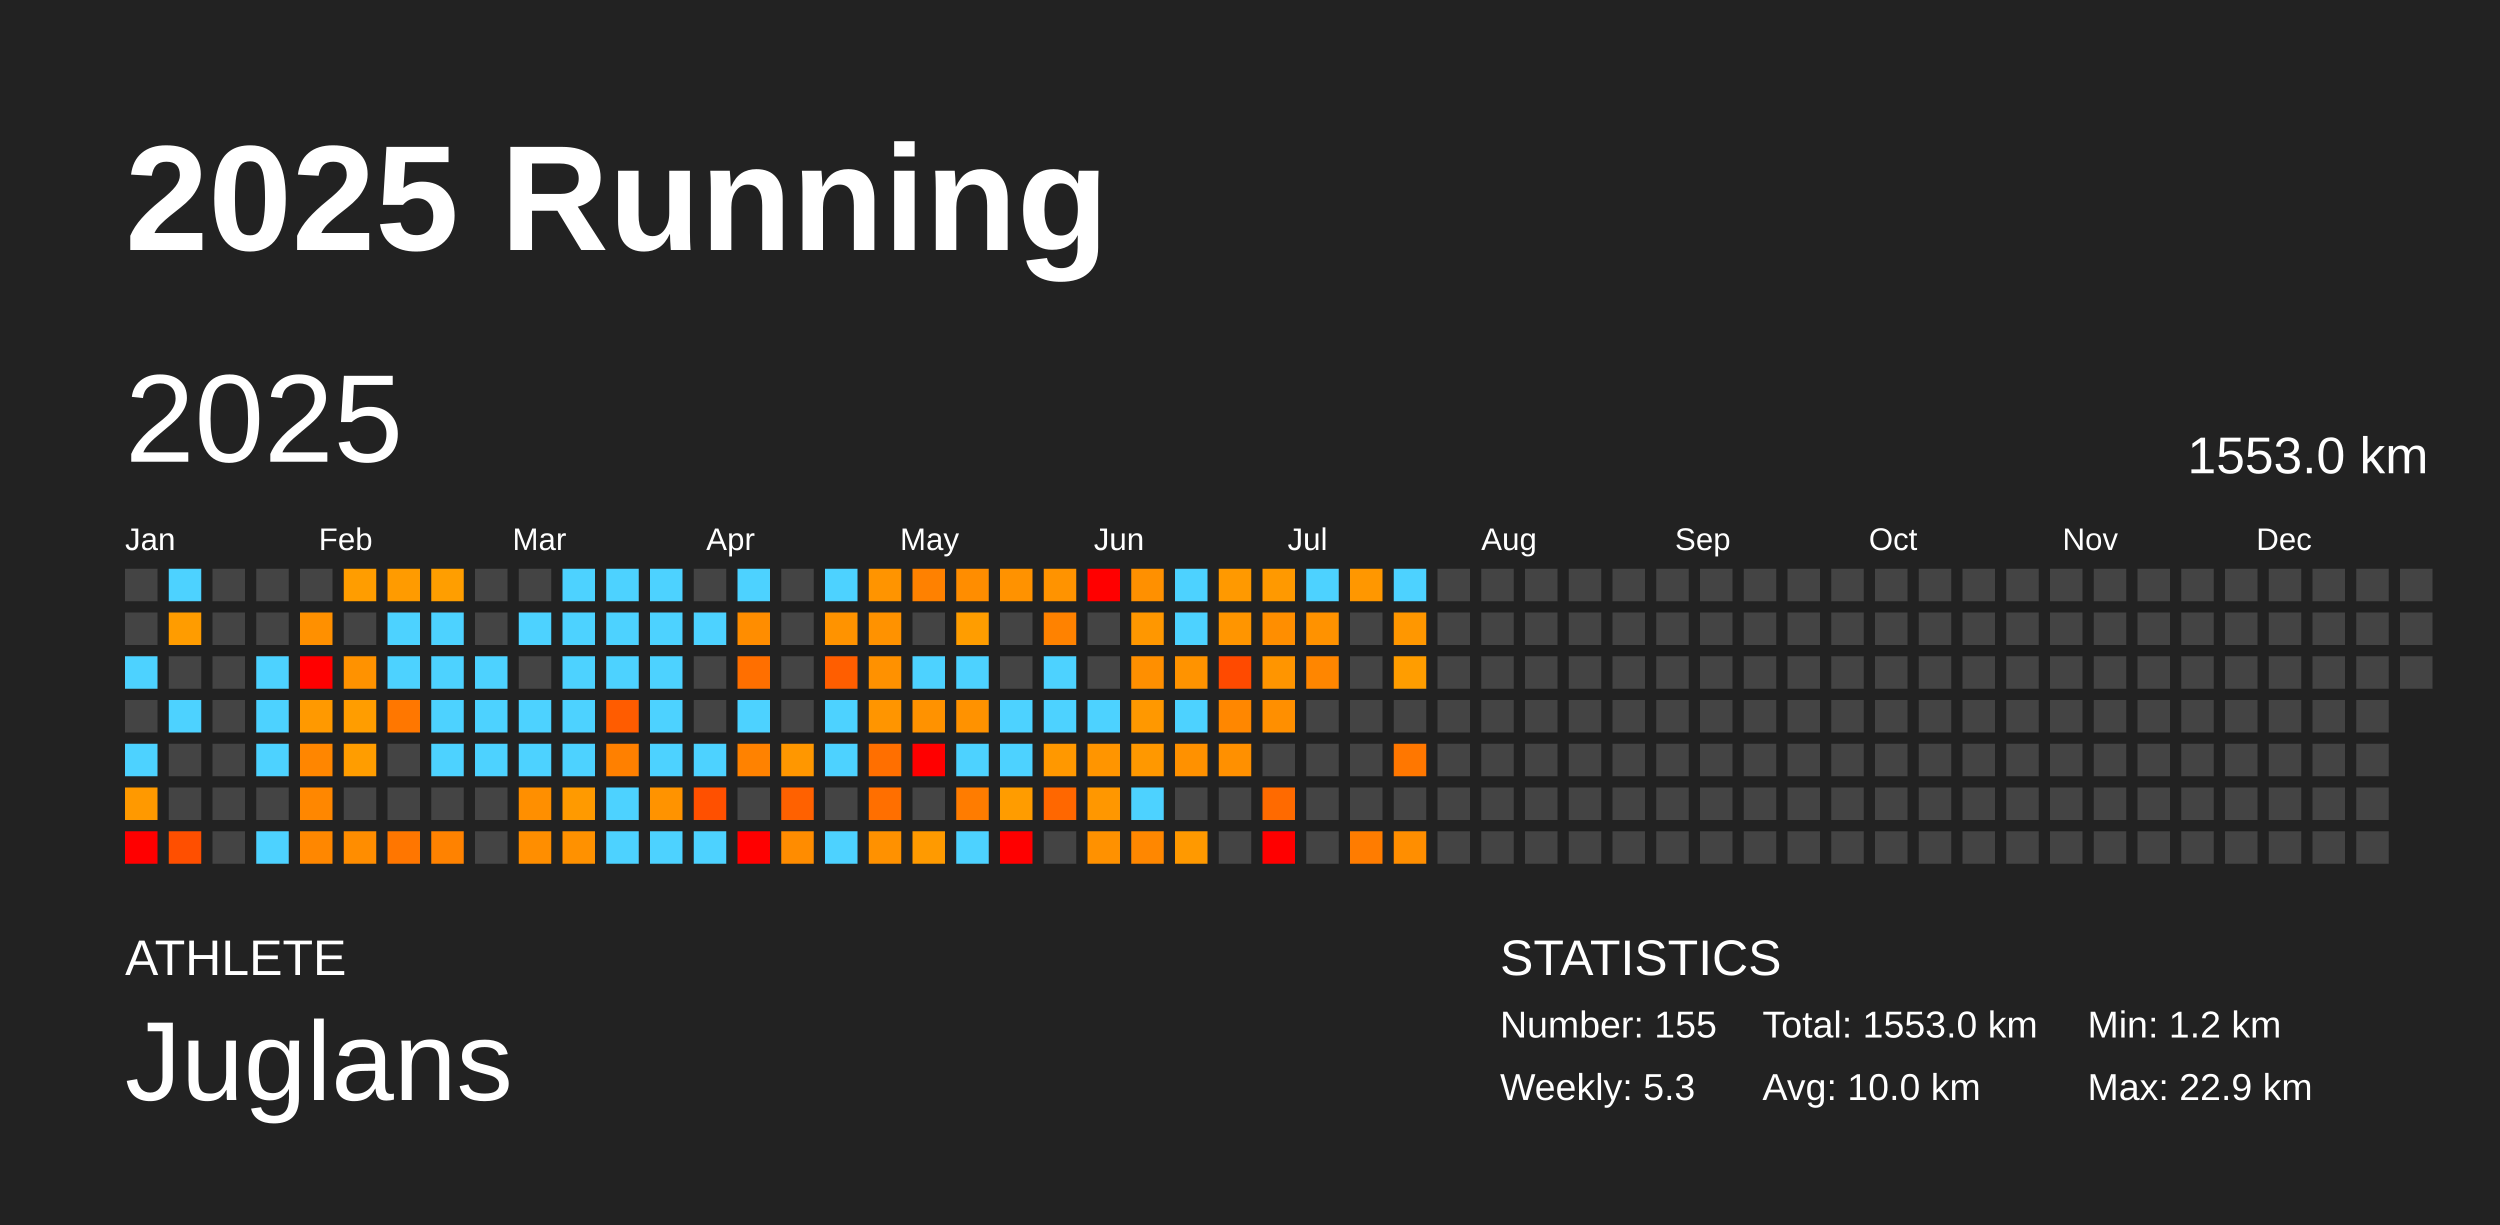
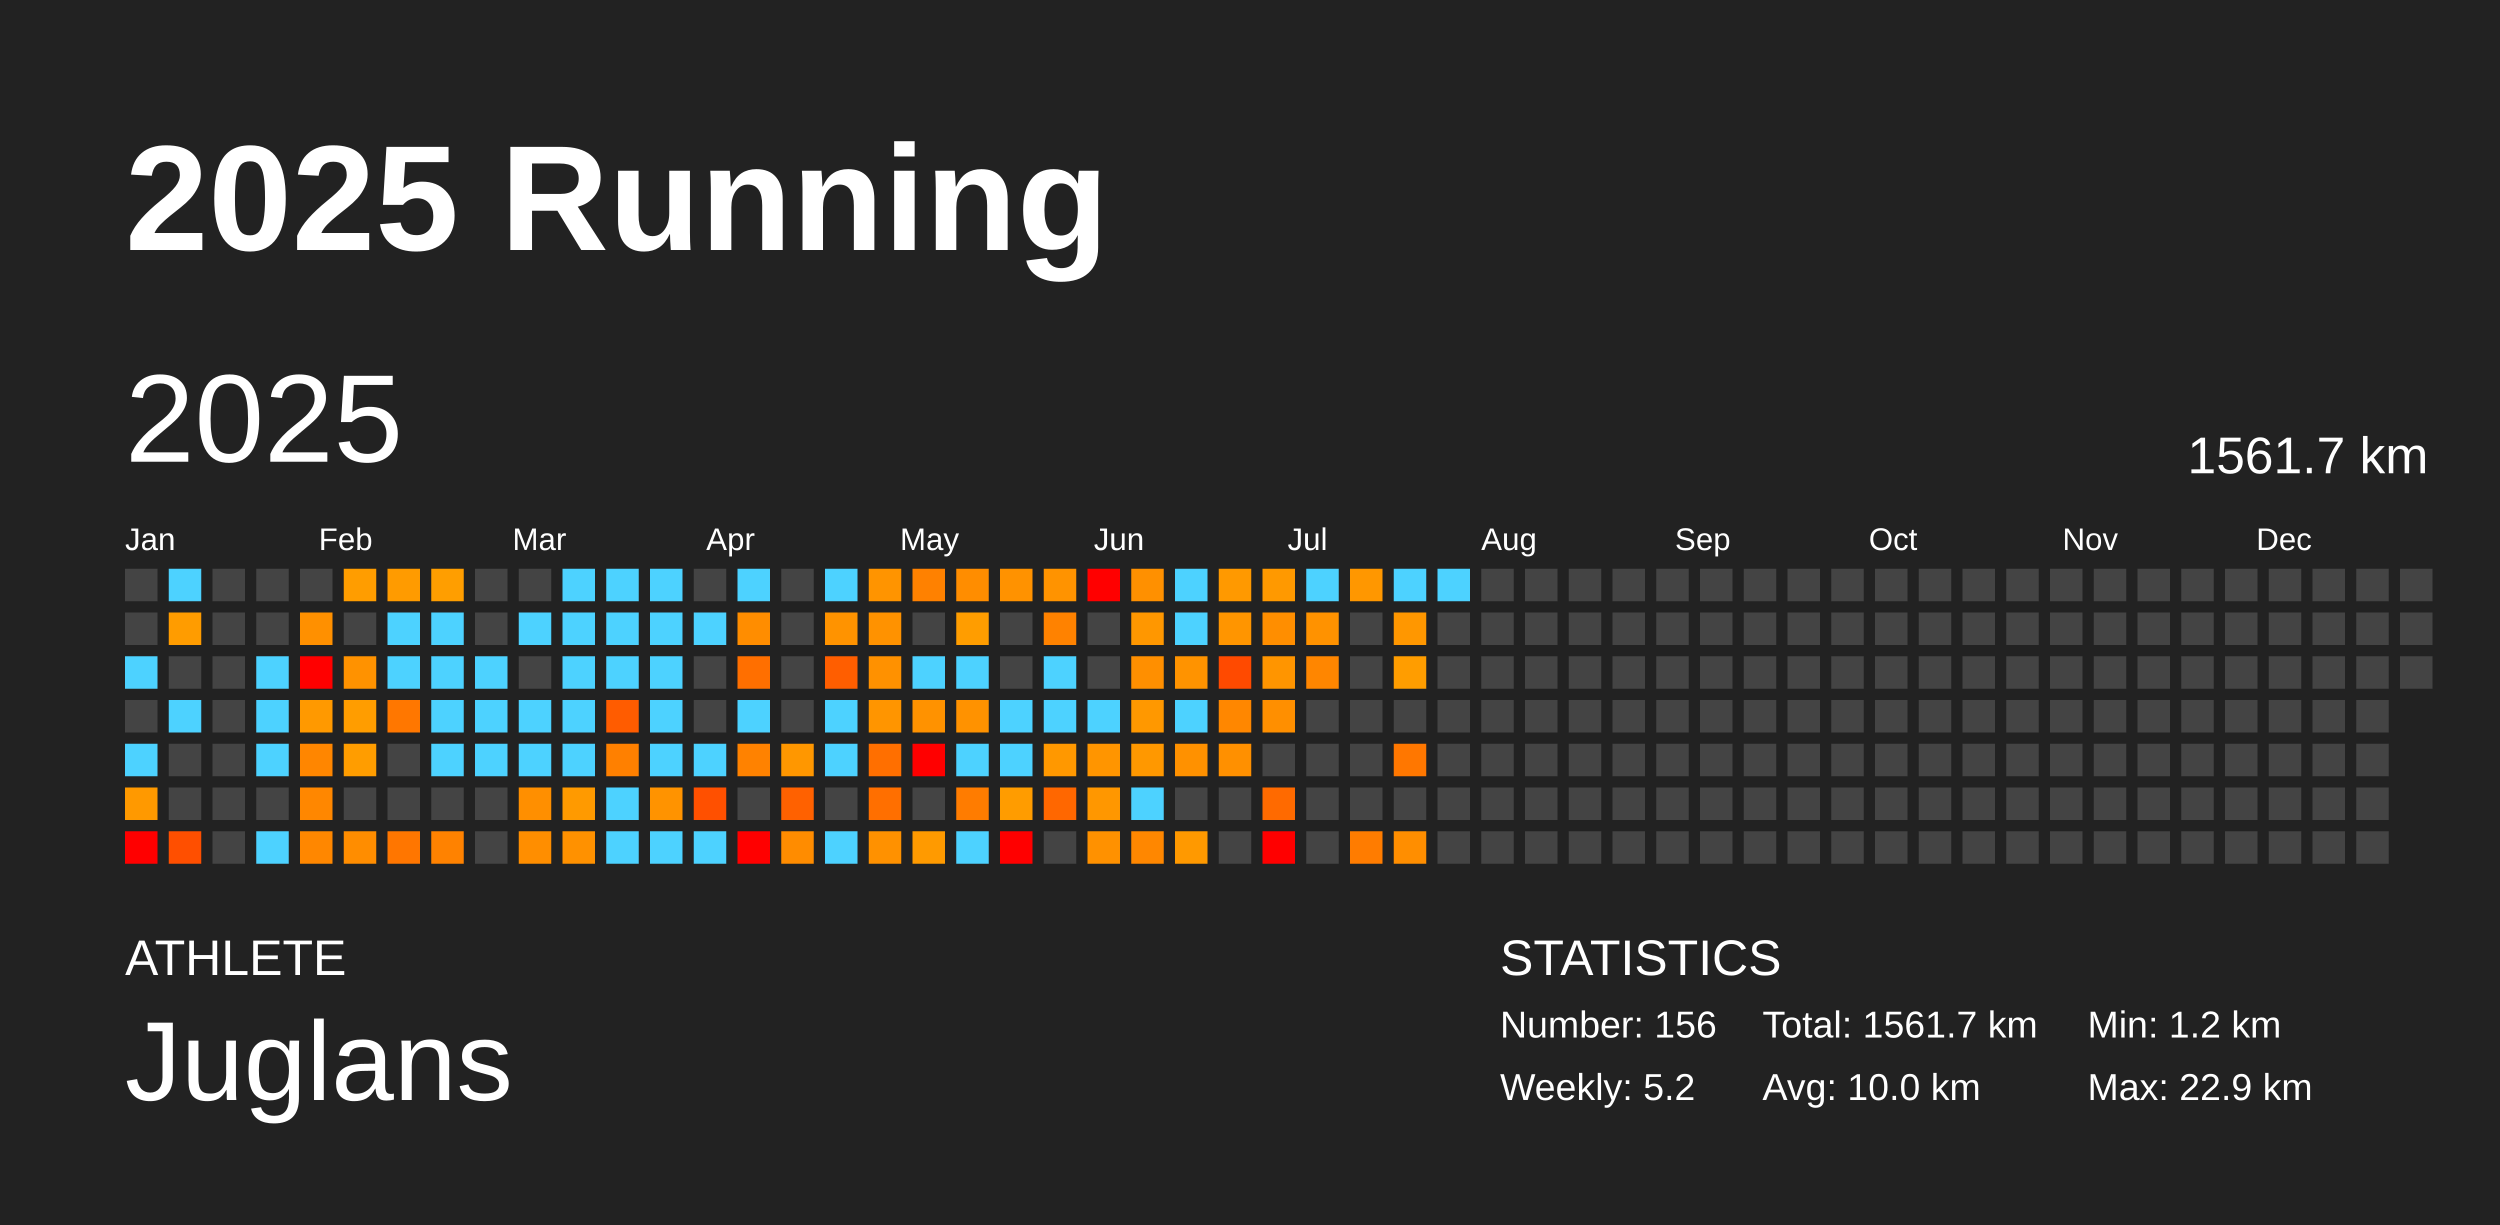
<svg xmlns="http://www.w3.org/2000/svg" baseProfile="full" height="98mm" version="1.1" viewBox="0,0,200,98" width="200mm">
  <defs />
  <rect fill="#222222" height="98" width="200" x="0" y="0" />
  <text fill="#FFFFFF" style="font-size:12px; font-family:Arial; font-weight:bold;" x="10" y="20">2025 Running</text>
  <text fill="#FFFFFF" style="font-size:4px; font-family:Arial" x="10" y="78">ATHLETE</text>
  <text fill="#FFFFFF" style="font-size:9px; font-family:Arial" x="10" y="88">Juglans</text>
  <text fill="#FFFFFF" style="font-size:4px; font-family:Arial" x="120" y="78">STATISTICS</text>
-   <text fill="#FFFFFF" style="font-size:3px; font-family:Arial" x="120" y="83">Number: 155</text>
-   <text fill="#FFFFFF" style="font-size:3px; font-family:Arial" x="120" y="88">Weekly: 5.3</text>
-   <text fill="#FFFFFF" style="font-size:3px; font-family:Arial" x="141" y="83">Total: 1553.0 km</text>
+   <text fill="#FFFFFF" style="font-size:3px; font-family:Arial" x="120" y="83">Number: 156</text>
+   <text fill="#FFFFFF" style="font-size:3px; font-family:Arial" x="120" y="88">Weekly: 5.2</text>
+   <text fill="#FFFFFF" style="font-size:3px; font-family:Arial" x="141" y="83">Total: 1561.7 km</text>
  <text fill="#FFFFFF" style="font-size:3px; font-family:Arial" x="141" y="88">Avg: 10.0 km</text>
  <text fill="#FFFFFF" style="font-size:3px; font-family:Arial" x="167" y="83">Min: 1.2 km</text>
  <text fill="#FFFFFF" style="font-size:3px; font-family:Arial" x="167" y="88">Max: 22.9 km</text>
  <text dominant-baseline="hanging" fill="#FFFFFF" style="font-size:10.0px; font-family:Arial;" x="10" y="30">2025</text>
-   <text dominant-baseline="hanging" fill="#FFFFFF" style="font-size:4.125px; font-family:Arial;" x="175" y="35">1553.0 km</text>
+   <text dominant-baseline="hanging" fill="#FFFFFF" style="font-size:4.125px; font-family:Arial;" x="175" y="35">1561.7 km</text>
  <text fill="#FFFFFF" style="font-size:2.5px; font-family:Arial" x="10.0" y="44">Jan</text>
  <text fill="#FFFFFF" style="font-size:2.5px; font-family:Arial" x="25.5" y="44">Feb</text>
  <text fill="#FFFFFF" style="font-size:2.5px; font-family:Arial" x="41.0" y="44">Mar</text>
  <text fill="#FFFFFF" style="font-size:2.5px; font-family:Arial" x="56.5" y="44">Apr</text>
  <text fill="#FFFFFF" style="font-size:2.5px; font-family:Arial" x="72.0" y="44">May</text>
  <text fill="#FFFFFF" style="font-size:2.5px; font-family:Arial" x="87.5" y="44">Jun</text>
  <text fill="#FFFFFF" style="font-size:2.5px; font-family:Arial" x="103.0" y="44">Jul</text>
  <text fill="#FFFFFF" style="font-size:2.5px; font-family:Arial" x="118.5" y="44">Aug</text>
  <text fill="#FFFFFF" style="font-size:2.5px; font-family:Arial" x="134.0" y="44">Sep</text>
  <text fill="#FFFFFF" style="font-size:2.5px; font-family:Arial" x="149.5" y="44">Oct</text>
  <text fill="#FFFFFF" style="font-size:2.5px; font-family:Arial" x="165.0" y="44">Nov</text>
  <text fill="#FFFFFF" style="font-size:2.5px; font-family:Arial" x="180.5" y="44">Dec</text>
  <rect fill="#444444" height="2.6" width="2.6" x="10.0" y="45.5" />
  <rect fill="#444444" height="2.6" width="2.6" x="10.0" y="49.0" />
  <rect fill="#4dd2ff" height="2.6" width="2.6" x="10.0" y="52.5" />
  <rect fill="#444444" height="2.6" width="2.6" x="10.0" y="56.0" />
  <rect fill="#4dd2ff" height="2.6" width="2.6" x="10.0" y="59.5" />
  <rect fill="#ff9900" height="2.6" width="2.6" x="10.0" y="63.0" />
  <rect fill="red" height="2.6" width="2.6" x="10.0" y="66.5" />
  <rect fill="#4dd2ff" height="2.6" width="2.6" x="13.5" y="45.5" />
  <rect fill="#ff9c00" height="2.6" width="2.6" x="13.5" y="49.0" />
  <rect fill="#444444" height="2.6" width="2.6" x="13.5" y="52.5" />
  <rect fill="#4dd2ff" height="2.6" width="2.6" x="13.5" y="56.0" />
  <rect fill="#444444" height="2.6" width="2.6" x="13.5" y="59.5" />
  <rect fill="#444444" height="2.6" width="2.6" x="13.5" y="63.0" />
  <rect fill="#ff4f00" height="2.6" width="2.6" x="13.5" y="66.5" />
  <rect fill="#444444" height="2.6" width="2.6" x="17.0" y="45.5" />
  <rect fill="#444444" height="2.6" width="2.6" x="17.0" y="49.0" />
  <rect fill="#444444" height="2.6" width="2.6" x="17.0" y="52.5" />
  <rect fill="#444444" height="2.6" width="2.6" x="17.0" y="56.0" />
  <rect fill="#444444" height="2.6" width="2.6" x="17.0" y="59.5" />
  <rect fill="#444444" height="2.6" width="2.6" x="17.0" y="63.0" />
  <rect fill="#444444" height="2.6" width="2.6" x="17.0" y="66.5" />
  <rect fill="#444444" height="2.6" width="2.6" x="20.5" y="45.5" />
  <rect fill="#444444" height="2.6" width="2.6" x="20.5" y="49.0" />
  <rect fill="#4dd2ff" height="2.6" width="2.6" x="20.5" y="52.5" />
  <rect fill="#4dd2ff" height="2.6" width="2.6" x="20.5" y="56.0" />
  <rect fill="#4dd2ff" height="2.6" width="2.6" x="20.5" y="59.5" />
  <rect fill="#444444" height="2.6" width="2.6" x="20.5" y="63.0" />
  <rect fill="#4dd2ff" height="2.6" width="2.6" x="20.5" y="66.5" />
  <rect fill="#444444" height="2.6" width="2.6" x="24.0" y="45.5" />
  <rect fill="#ff9000" height="2.6" width="2.6" x="24.0" y="49.0" />
  <rect fill="red" height="2.6" width="2.6" x="24.0" y="52.5" />
  <rect fill="#ff9900" height="2.6" width="2.6" x="24.0" y="56.0" />
  <rect fill="#ff8600" height="2.6" width="2.6" x="24.0" y="59.5" />
  <rect fill="#ff8700" height="2.6" width="2.6" x="24.0" y="63.0" />
  <rect fill="#ff8700" height="2.6" width="2.6" x="24.0" y="66.5" />
  <rect fill="#ff9d00" height="2.6" width="2.6" x="27.5" y="45.5" />
  <rect fill="#444444" height="2.6" width="2.6" x="27.5" y="49.0" />
  <rect fill="#ff9200" height="2.6" width="2.6" x="27.5" y="52.5" />
  <rect fill="#ff9d00" height="2.6" width="2.6" x="27.5" y="56.0" />
  <rect fill="#ff9d00" height="2.6" width="2.6" x="27.5" y="59.5" />
  <rect fill="#444444" height="2.6" width="2.6" x="27.5" y="63.0" />
  <rect fill="#ff8d00" height="2.6" width="2.6" x="27.5" y="66.5" />
  <rect fill="#ff9b00" height="2.6" width="2.6" x="31.0" y="45.5" />
  <rect fill="#4dd2ff" height="2.6" width="2.6" x="31.0" y="49.0" />
  <rect fill="#4dd2ff" height="2.6" width="2.6" x="31.0" y="52.5" />
  <rect fill="#ff7700" height="2.6" width="2.6" x="31.0" y="56.0" />
  <rect fill="#444444" height="2.6" width="2.6" x="31.0" y="59.5" />
  <rect fill="#444444" height="2.6" width="2.6" x="31.0" y="63.0" />
  <rect fill="#ff7600" height="2.6" width="2.6" x="31.0" y="66.5" />
  <rect fill="#ff9e00" height="2.6" width="2.6" x="34.5" y="45.5" />
  <rect fill="#4dd2ff" height="2.6" width="2.6" x="34.5" y="49.0" />
  <rect fill="#4dd2ff" height="2.6" width="2.6" x="34.5" y="52.5" />
  <rect fill="#4dd2ff" height="2.6" width="2.6" x="34.5" y="56.0" />
  <rect fill="#4dd2ff" height="2.6" width="2.6" x="34.5" y="59.5" />
  <rect fill="#444444" height="2.6" width="2.6" x="34.5" y="63.0" />
  <rect fill="#ff8200" height="2.6" width="2.6" x="34.5" y="66.5" />
  <rect fill="#444444" height="2.6" width="2.6" x="38.0" y="45.5" />
  <rect fill="#444444" height="2.6" width="2.6" x="38.0" y="49.0" />
  <rect fill="#4dd2ff" height="2.6" width="2.6" x="38.0" y="52.5" />
  <rect fill="#4dd2ff" height="2.6" width="2.6" x="38.0" y="56.0" />
  <rect fill="#4dd2ff" height="2.6" width="2.6" x="38.0" y="59.5" />
  <rect fill="#444444" height="2.6" width="2.6" x="38.0" y="63.0" />
  <rect fill="#444444" height="2.6" width="2.6" x="38.0" y="66.5" />
  <rect fill="#444444" height="2.6" width="2.6" x="41.5" y="45.5" />
  <rect fill="#4dd2ff" height="2.6" width="2.6" x="41.5" y="49.0" />
  <rect fill="#444444" height="2.6" width="2.6" x="41.5" y="52.5" />
  <rect fill="#4dd2ff" height="2.6" width="2.6" x="41.5" y="56.0" />
  <rect fill="#4dd2ff" height="2.6" width="2.6" x="41.5" y="59.5" />
  <rect fill="#ff8f00" height="2.6" width="2.6" x="41.5" y="63.0" />
  <rect fill="#ff8e00" height="2.6" width="2.6" x="41.5" y="66.5" />
  <rect fill="#4dd2ff" height="2.6" width="2.6" x="45.0" y="45.5" />
  <rect fill="#4dd2ff" height="2.6" width="2.6" x="45.0" y="49.0" />
  <rect fill="#4dd2ff" height="2.6" width="2.6" x="45.0" y="52.5" />
  <rect fill="#4dd2ff" height="2.6" width="2.6" x="45.0" y="56.0" />
  <rect fill="#4dd2ff" height="2.6" width="2.6" x="45.0" y="59.5" />
  <rect fill="#ff9a00" height="2.6" width="2.6" x="45.0" y="63.0" />
  <rect fill="#ff9100" height="2.6" width="2.6" x="45.0" y="66.5" />
  <rect fill="#4dd2ff" height="2.6" width="2.6" x="48.5" y="45.5" />
  <rect fill="#4dd2ff" height="2.6" width="2.6" x="48.5" y="49.0" />
  <rect fill="#4dd2ff" height="2.6" width="2.6" x="48.5" y="52.5" />
  <rect fill="#ff5c00" height="2.6" width="2.6" x="48.5" y="56.0" />
  <rect fill="#ff8000" height="2.6" width="2.6" x="48.5" y="59.5" />
  <rect fill="#4dd2ff" height="2.6" width="2.6" x="48.5" y="63.0" />
  <rect fill="#4dd2ff" height="2.6" width="2.6" x="48.5" y="66.5" />
  <rect fill="#4dd2ff" height="2.6" width="2.6" x="52.0" y="45.5" />
  <rect fill="#4dd2ff" height="2.6" width="2.6" x="52.0" y="49.0" />
  <rect fill="#4dd2ff" height="2.6" width="2.6" x="52.0" y="52.5" />
  <rect fill="#4dd2ff" height="2.6" width="2.6" x="52.0" y="56.0" />
  <rect fill="#4dd2ff" height="2.6" width="2.6" x="52.0" y="59.5" />
  <rect fill="#ff9300" height="2.6" width="2.6" x="52.0" y="63.0" />
  <rect fill="#4dd2ff" height="2.6" width="2.6" x="52.0" y="66.5" />
  <rect fill="#444444" height="2.6" width="2.6" x="55.5" y="45.5" />
  <rect fill="#4dd2ff" height="2.6" width="2.6" x="55.5" y="49.0" />
  <rect fill="#444444" height="2.6" width="2.6" x="55.5" y="52.5" />
  <rect fill="#444444" height="2.6" width="2.6" x="55.5" y="56.0" />
  <rect fill="#4dd2ff" height="2.6" width="2.6" x="55.5" y="59.5" />
  <rect fill="#ff5000" height="2.6" width="2.6" x="55.5" y="63.0" />
  <rect fill="#4dd2ff" height="2.6" width="2.6" x="55.5" y="66.5" />
  <rect fill="#4dd2ff" height="2.6" width="2.6" x="59.0" y="45.5" />
  <rect fill="#ff8d00" height="2.6" width="2.6" x="59.0" y="49.0" />
  <rect fill="#ff6f00" height="2.6" width="2.6" x="59.0" y="52.5" />
  <rect fill="#4dd2ff" height="2.6" width="2.6" x="59.0" y="56.0" />
  <rect fill="#ff8200" height="2.6" width="2.6" x="59.0" y="59.5" />
  <rect fill="#444444" height="2.6" width="2.6" x="59.0" y="63.0" />
  <rect fill="red" height="2.6" width="2.6" x="59.0" y="66.5" />
  <rect fill="#444444" height="2.6" width="2.6" x="62.5" y="45.5" />
  <rect fill="#444444" height="2.6" width="2.6" x="62.5" y="49.0" />
  <rect fill="#444444" height="2.6" width="2.6" x="62.5" y="52.5" />
  <rect fill="#444444" height="2.6" width="2.6" x="62.5" y="56.0" />
  <rect fill="#ff9700" height="2.6" width="2.6" x="62.5" y="59.5" />
  <rect fill="#ff6100" height="2.6" width="2.6" x="62.5" y="63.0" />
  <rect fill="#ff8c00" height="2.6" width="2.6" x="62.5" y="66.5" />
  <rect fill="#4dd2ff" height="2.6" width="2.6" x="66.0" y="45.5" />
  <rect fill="#ff9300" height="2.6" width="2.6" x="66.0" y="49.0" />
  <rect fill="#ff5e00" height="2.6" width="2.6" x="66.0" y="52.5" />
  <rect fill="#4dd2ff" height="2.6" width="2.6" x="66.0" y="56.0" />
  <rect fill="#4dd2ff" height="2.6" width="2.6" x="66.0" y="59.5" />
  <rect fill="#444444" height="2.6" width="2.6" x="66.0" y="63.0" />
  <rect fill="#4dd2ff" height="2.6" width="2.6" x="66.0" y="66.5" />
  <rect fill="#ff9400" height="2.6" width="2.6" x="69.5" y="45.5" />
  <rect fill="#ff9200" height="2.6" width="2.6" x="69.5" y="49.0" />
  <rect fill="#ff9100" height="2.6" width="2.6" x="69.5" y="52.5" />
  <rect fill="#ff9500" height="2.6" width="2.6" x="69.5" y="56.0" />
  <rect fill="#ff6f00" height="2.6" width="2.6" x="69.5" y="59.5" />
  <rect fill="#ff6f00" height="2.6" width="2.6" x="69.5" y="63.0" />
  <rect fill="#ff9100" height="2.6" width="2.6" x="69.5" y="66.5" />
  <rect fill="#ff8100" height="2.6" width="2.6" x="73.0" y="45.5" />
  <rect fill="#444444" height="2.6" width="2.6" x="73.0" y="49.0" />
  <rect fill="#4dd2ff" height="2.6" width="2.6" x="73.0" y="52.5" />
  <rect fill="#ff9200" height="2.6" width="2.6" x="73.0" y="56.0" />
  <rect fill="red" height="2.6" width="2.6" x="73.0" y="59.5" />
  <rect fill="#444444" height="2.6" width="2.6" x="73.0" y="63.0" />
  <rect fill="#ff9a00" height="2.6" width="2.6" x="73.0" y="66.5" />
  <rect fill="#ff8d00" height="2.6" width="2.6" x="76.5" y="45.5" />
  <rect fill="#ff9d00" height="2.6" width="2.6" x="76.5" y="49.0" />
  <rect fill="#4dd2ff" height="2.6" width="2.6" x="76.5" y="52.5" />
  <rect fill="#ff9200" height="2.6" width="2.6" x="76.5" y="56.0" />
  <rect fill="#4dd2ff" height="2.6" width="2.6" x="76.5" y="59.5" />
  <rect fill="#ff7c00" height="2.6" width="2.6" x="76.5" y="63.0" />
  <rect fill="#4dd2ff" height="2.6" width="2.6" x="76.5" y="66.5" />
  <rect fill="#ff9200" height="2.6" width="2.6" x="80.0" y="45.5" />
  <rect fill="#444444" height="2.6" width="2.6" x="80.0" y="49.0" />
  <rect fill="#444444" height="2.6" width="2.6" x="80.0" y="52.5" />
  <rect fill="#4dd2ff" height="2.6" width="2.6" x="80.0" y="56.0" />
  <rect fill="#4dd2ff" height="2.6" width="2.6" x="80.0" y="59.5" />
  <rect fill="#ff9c00" height="2.6" width="2.6" x="80.0" y="63.0" />
  <rect fill="red" height="2.6" width="2.6" x="80.0" y="66.5" />
  <rect fill="#ff9300" height="2.6" width="2.6" x="83.5" y="45.5" />
  <rect fill="#ff8200" height="2.6" width="2.6" x="83.5" y="49.0" />
  <rect fill="#4dd2ff" height="2.6" width="2.6" x="83.5" y="52.5" />
  <rect fill="#4dd2ff" height="2.6" width="2.6" x="83.5" y="56.0" />
  <rect fill="#ff9800" height="2.6" width="2.6" x="83.5" y="59.5" />
  <rect fill="#ff6700" height="2.6" width="2.6" x="83.5" y="63.0" />
  <rect fill="#444444" height="2.6" width="2.6" x="83.5" y="66.5" />
  <rect fill="red" height="2.6" width="2.6" x="87.0" y="45.5" />
  <rect fill="#444444" height="2.6" width="2.6" x="87.0" y="49.0" />
  <rect fill="#444444" height="2.6" width="2.6" x="87.0" y="52.5" />
  <rect fill="#4dd2ff" height="2.6" width="2.6" x="87.0" y="56.0" />
  <rect fill="#ff9500" height="2.6" width="2.6" x="87.0" y="59.5" />
  <rect fill="#ff9700" height="2.6" width="2.6" x="87.0" y="63.0" />
  <rect fill="#ff9100" height="2.6" width="2.6" x="87.0" y="66.5" />
  <rect fill="#ff9000" height="2.6" width="2.6" x="90.5" y="45.5" />
  <rect fill="#ff9700" height="2.6" width="2.6" x="90.5" y="49.0" />
  <rect fill="#ff8f00" height="2.6" width="2.6" x="90.5" y="52.5" />
  <rect fill="#ff9800" height="2.6" width="2.6" x="90.5" y="56.0" />
  <rect fill="#ff9800" height="2.6" width="2.6" x="90.5" y="59.5" />
  <rect fill="#4dd2ff" height="2.6" width="2.6" x="90.5" y="63.0" />
  <rect fill="#ff8700" height="2.6" width="2.6" x="90.5" y="66.5" />
  <rect fill="#4dd2ff" height="2.6" width="2.6" x="94.0" y="45.5" />
  <rect fill="#4dd2ff" height="2.6" width="2.6" x="94.0" y="49.0" />
  <rect fill="#ff9300" height="2.6" width="2.6" x="94.0" y="52.5" />
  <rect fill="#4dd2ff" height="2.6" width="2.6" x="94.0" y="56.0" />
  <rect fill="#ff9100" height="2.6" width="2.6" x="94.0" y="59.5" />
  <rect fill="#444444" height="2.6" width="2.6" x="94.0" y="63.0" />
  <rect fill="#ff9900" height="2.6" width="2.6" x="94.0" y="66.5" />
  <rect fill="#ff9900" height="2.6" width="2.6" x="97.5" y="45.5" />
  <rect fill="#ff9500" height="2.6" width="2.6" x="97.5" y="49.0" />
  <rect fill="#ff4a00" height="2.6" width="2.6" x="97.5" y="52.5" />
  <rect fill="#ff8700" height="2.6" width="2.6" x="97.5" y="56.0" />
  <rect fill="#ff9000" height="2.6" width="2.6" x="97.5" y="59.5" />
  <rect fill="#444444" height="2.6" width="2.6" x="97.5" y="63.0" />
  <rect fill="#444444" height="2.6" width="2.6" x="97.5" y="66.5" />
  <rect fill="#ff9900" height="2.6" width="2.6" x="101.0" y="45.5" />
  <rect fill="#ff8e00" height="2.6" width="2.6" x="101.0" y="49.0" />
  <rect fill="#ff9500" height="2.6" width="2.6" x="101.0" y="52.5" />
  <rect fill="#ff8f00" height="2.6" width="2.6" x="101.0" y="56.0" />
  <rect fill="#444444" height="2.6" width="2.6" x="101.0" y="59.5" />
  <rect fill="#ff6a00" height="2.6" width="2.6" x="101.0" y="63.0" />
  <rect fill="red" height="2.6" width="2.6" x="101.0" y="66.5" />
  <rect fill="#4dd2ff" height="2.6" width="2.6" x="104.5" y="45.5" />
  <rect fill="#ff9200" height="2.6" width="2.6" x="104.5" y="49.0" />
  <rect fill="#ff8600" height="2.6" width="2.6" x="104.5" y="52.5" />
  <rect fill="#444444" height="2.6" width="2.6" x="104.5" y="56.0" />
  <rect fill="#444444" height="2.6" width="2.6" x="104.5" y="59.5" />
  <rect fill="#444444" height="2.6" width="2.6" x="104.5" y="63.0" />
  <rect fill="#444444" height="2.6" width="2.6" x="104.5" y="66.5" />
  <rect fill="#ff9700" height="2.6" width="2.6" x="108.0" y="45.5" />
  <rect fill="#444444" height="2.6" width="2.6" x="108.0" y="49.0" />
  <rect fill="#444444" height="2.6" width="2.6" x="108.0" y="52.5" />
  <rect fill="#444444" height="2.6" width="2.6" x="108.0" y="56.0" />
  <rect fill="#444444" height="2.6" width="2.6" x="108.0" y="59.5" />
  <rect fill="#444444" height="2.6" width="2.6" x="108.0" y="63.0" />
  <rect fill="#ff7c00" height="2.6" width="2.6" x="108.0" y="66.5" />
  <rect fill="#4dd2ff" height="2.6" width="2.6" x="111.5" y="45.5" />
  <rect fill="#ff9700" height="2.6" width="2.6" x="111.5" y="49.0" />
  <rect fill="#ff9d00" height="2.6" width="2.6" x="111.5" y="52.5" />
  <rect fill="#444444" height="2.6" width="2.6" x="111.5" y="56.0" />
  <rect fill="#ff7700" height="2.6" width="2.6" x="111.5" y="59.5" />
  <rect fill="#444444" height="2.6" width="2.6" x="111.5" y="63.0" />
  <rect fill="#ff8e00" height="2.6" width="2.6" x="111.5" y="66.5" />
-   <rect fill="#444444" height="2.6" width="2.6" x="115.0" y="45.5" />
+   <rect fill="#4dd2ff" height="2.6" width="2.6" x="115.0" y="45.5" />
  <rect fill="#444444" height="2.6" width="2.6" x="115.0" y="49.0" />
  <rect fill="#444444" height="2.6" width="2.6" x="115.0" y="52.5" />
  <rect fill="#444444" height="2.6" width="2.6" x="115.0" y="56.0" />
  <rect fill="#444444" height="2.6" width="2.6" x="115.0" y="59.5" />
  <rect fill="#444444" height="2.6" width="2.6" x="115.0" y="63.0" />
  <rect fill="#444444" height="2.6" width="2.6" x="115.0" y="66.5" />
  <rect fill="#444444" height="2.6" width="2.6" x="118.5" y="45.5" />
  <rect fill="#444444" height="2.6" width="2.6" x="118.5" y="49.0" />
  <rect fill="#444444" height="2.6" width="2.6" x="118.5" y="52.5" />
  <rect fill="#444444" height="2.6" width="2.6" x="118.5" y="56.0" />
  <rect fill="#444444" height="2.6" width="2.6" x="118.5" y="59.5" />
  <rect fill="#444444" height="2.6" width="2.6" x="118.5" y="63.0" />
  <rect fill="#444444" height="2.6" width="2.6" x="118.5" y="66.5" />
  <rect fill="#444444" height="2.6" width="2.6" x="122.0" y="45.5" />
  <rect fill="#444444" height="2.6" width="2.6" x="122.0" y="49.0" />
  <rect fill="#444444" height="2.6" width="2.6" x="122.0" y="52.5" />
  <rect fill="#444444" height="2.6" width="2.6" x="122.0" y="56.0" />
  <rect fill="#444444" height="2.6" width="2.6" x="122.0" y="59.5" />
  <rect fill="#444444" height="2.6" width="2.6" x="122.0" y="63.0" />
  <rect fill="#444444" height="2.6" width="2.6" x="122.0" y="66.5" />
  <rect fill="#444444" height="2.6" width="2.6" x="125.5" y="45.5" />
  <rect fill="#444444" height="2.6" width="2.6" x="125.5" y="49.0" />
  <rect fill="#444444" height="2.6" width="2.6" x="125.5" y="52.5" />
  <rect fill="#444444" height="2.6" width="2.6" x="125.5" y="56.0" />
  <rect fill="#444444" height="2.6" width="2.6" x="125.5" y="59.5" />
  <rect fill="#444444" height="2.6" width="2.6" x="125.5" y="63.0" />
  <rect fill="#444444" height="2.6" width="2.6" x="125.5" y="66.5" />
  <rect fill="#444444" height="2.6" width="2.6" x="129.0" y="45.5" />
  <rect fill="#444444" height="2.6" width="2.6" x="129.0" y="49.0" />
  <rect fill="#444444" height="2.6" width="2.6" x="129.0" y="52.5" />
  <rect fill="#444444" height="2.6" width="2.6" x="129.0" y="56.0" />
  <rect fill="#444444" height="2.6" width="2.6" x="129.0" y="59.5" />
  <rect fill="#444444" height="2.6" width="2.6" x="129.0" y="63.0" />
  <rect fill="#444444" height="2.6" width="2.6" x="129.0" y="66.5" />
  <rect fill="#444444" height="2.6" width="2.6" x="132.5" y="45.5" />
  <rect fill="#444444" height="2.6" width="2.6" x="132.5" y="49.0" />
  <rect fill="#444444" height="2.6" width="2.6" x="132.5" y="52.5" />
  <rect fill="#444444" height="2.6" width="2.6" x="132.5" y="56.0" />
  <rect fill="#444444" height="2.6" width="2.6" x="132.5" y="59.5" />
  <rect fill="#444444" height="2.6" width="2.6" x="132.5" y="63.0" />
  <rect fill="#444444" height="2.6" width="2.6" x="132.5" y="66.5" />
  <rect fill="#444444" height="2.6" width="2.6" x="136.0" y="45.5" />
  <rect fill="#444444" height="2.6" width="2.6" x="136.0" y="49.0" />
  <rect fill="#444444" height="2.6" width="2.6" x="136.0" y="52.5" />
  <rect fill="#444444" height="2.6" width="2.6" x="136.0" y="56.0" />
  <rect fill="#444444" height="2.6" width="2.6" x="136.0" y="59.5" />
  <rect fill="#444444" height="2.6" width="2.6" x="136.0" y="63.0" />
  <rect fill="#444444" height="2.6" width="2.6" x="136.0" y="66.5" />
  <rect fill="#444444" height="2.6" width="2.6" x="139.5" y="45.5" />
  <rect fill="#444444" height="2.6" width="2.6" x="139.5" y="49.0" />
  <rect fill="#444444" height="2.6" width="2.6" x="139.5" y="52.5" />
  <rect fill="#444444" height="2.6" width="2.6" x="139.5" y="56.0" />
  <rect fill="#444444" height="2.6" width="2.6" x="139.5" y="59.5" />
  <rect fill="#444444" height="2.6" width="2.6" x="139.5" y="63.0" />
  <rect fill="#444444" height="2.6" width="2.6" x="139.5" y="66.5" />
  <rect fill="#444444" height="2.6" width="2.6" x="143.0" y="45.5" />
  <rect fill="#444444" height="2.6" width="2.6" x="143.0" y="49.0" />
  <rect fill="#444444" height="2.6" width="2.6" x="143.0" y="52.5" />
  <rect fill="#444444" height="2.6" width="2.6" x="143.0" y="56.0" />
  <rect fill="#444444" height="2.6" width="2.6" x="143.0" y="59.5" />
  <rect fill="#444444" height="2.6" width="2.6" x="143.0" y="63.0" />
  <rect fill="#444444" height="2.6" width="2.6" x="143.0" y="66.5" />
  <rect fill="#444444" height="2.6" width="2.6" x="146.5" y="45.5" />
  <rect fill="#444444" height="2.6" width="2.6" x="146.5" y="49.0" />
  <rect fill="#444444" height="2.6" width="2.6" x="146.5" y="52.5" />
  <rect fill="#444444" height="2.6" width="2.6" x="146.5" y="56.0" />
  <rect fill="#444444" height="2.6" width="2.6" x="146.5" y="59.5" />
  <rect fill="#444444" height="2.6" width="2.6" x="146.5" y="63.0" />
  <rect fill="#444444" height="2.6" width="2.6" x="146.5" y="66.5" />
  <rect fill="#444444" height="2.6" width="2.6" x="150.0" y="45.5" />
  <rect fill="#444444" height="2.6" width="2.6" x="150.0" y="49.0" />
  <rect fill="#444444" height="2.6" width="2.6" x="150.0" y="52.5" />
  <rect fill="#444444" height="2.6" width="2.6" x="150.0" y="56.0" />
  <rect fill="#444444" height="2.6" width="2.6" x="150.0" y="59.5" />
  <rect fill="#444444" height="2.6" width="2.6" x="150.0" y="63.0" />
  <rect fill="#444444" height="2.6" width="2.6" x="150.0" y="66.5" />
  <rect fill="#444444" height="2.6" width="2.6" x="153.5" y="45.5" />
  <rect fill="#444444" height="2.6" width="2.6" x="153.5" y="49.0" />
  <rect fill="#444444" height="2.6" width="2.6" x="153.5" y="52.5" />
  <rect fill="#444444" height="2.6" width="2.6" x="153.5" y="56.0" />
  <rect fill="#444444" height="2.6" width="2.6" x="153.5" y="59.5" />
  <rect fill="#444444" height="2.6" width="2.6" x="153.5" y="63.0" />
  <rect fill="#444444" height="2.6" width="2.6" x="153.5" y="66.5" />
  <rect fill="#444444" height="2.6" width="2.6" x="157.0" y="45.5" />
  <rect fill="#444444" height="2.6" width="2.6" x="157.0" y="49.0" />
  <rect fill="#444444" height="2.6" width="2.6" x="157.0" y="52.5" />
  <rect fill="#444444" height="2.6" width="2.6" x="157.0" y="56.0" />
  <rect fill="#444444" height="2.6" width="2.6" x="157.0" y="59.5" />
  <rect fill="#444444" height="2.6" width="2.6" x="157.0" y="63.0" />
  <rect fill="#444444" height="2.6" width="2.6" x="157.0" y="66.5" />
  <rect fill="#444444" height="2.6" width="2.6" x="160.5" y="45.5" />
  <rect fill="#444444" height="2.6" width="2.6" x="160.5" y="49.0" />
  <rect fill="#444444" height="2.6" width="2.6" x="160.5" y="52.5" />
  <rect fill="#444444" height="2.6" width="2.6" x="160.5" y="56.0" />
  <rect fill="#444444" height="2.6" width="2.6" x="160.5" y="59.5" />
  <rect fill="#444444" height="2.6" width="2.6" x="160.5" y="63.0" />
  <rect fill="#444444" height="2.6" width="2.6" x="160.5" y="66.5" />
  <rect fill="#444444" height="2.6" width="2.6" x="164.0" y="45.5" />
  <rect fill="#444444" height="2.6" width="2.6" x="164.0" y="49.0" />
  <rect fill="#444444" height="2.6" width="2.6" x="164.0" y="52.5" />
  <rect fill="#444444" height="2.6" width="2.6" x="164.0" y="56.0" />
  <rect fill="#444444" height="2.6" width="2.6" x="164.0" y="59.5" />
  <rect fill="#444444" height="2.6" width="2.6" x="164.0" y="63.0" />
  <rect fill="#444444" height="2.6" width="2.6" x="164.0" y="66.5" />
  <rect fill="#444444" height="2.6" width="2.6" x="167.5" y="45.5" />
  <rect fill="#444444" height="2.6" width="2.6" x="167.5" y="49.0" />
  <rect fill="#444444" height="2.6" width="2.6" x="167.5" y="52.5" />
  <rect fill="#444444" height="2.6" width="2.6" x="167.5" y="56.0" />
  <rect fill="#444444" height="2.6" width="2.6" x="167.5" y="59.5" />
  <rect fill="#444444" height="2.6" width="2.6" x="167.5" y="63.0" />
  <rect fill="#444444" height="2.6" width="2.6" x="167.5" y="66.5" />
  <rect fill="#444444" height="2.6" width="2.6" x="171.0" y="45.5" />
  <rect fill="#444444" height="2.6" width="2.6" x="171.0" y="49.0" />
  <rect fill="#444444" height="2.6" width="2.6" x="171.0" y="52.5" />
  <rect fill="#444444" height="2.6" width="2.6" x="171.0" y="56.0" />
  <rect fill="#444444" height="2.6" width="2.6" x="171.0" y="59.5" />
  <rect fill="#444444" height="2.6" width="2.6" x="171.0" y="63.0" />
  <rect fill="#444444" height="2.6" width="2.6" x="171.0" y="66.5" />
  <rect fill="#444444" height="2.6" width="2.6" x="174.5" y="45.5" />
  <rect fill="#444444" height="2.6" width="2.6" x="174.5" y="49.0" />
  <rect fill="#444444" height="2.6" width="2.6" x="174.5" y="52.5" />
  <rect fill="#444444" height="2.6" width="2.6" x="174.5" y="56.0" />
  <rect fill="#444444" height="2.6" width="2.6" x="174.5" y="59.5" />
  <rect fill="#444444" height="2.6" width="2.6" x="174.5" y="63.0" />
  <rect fill="#444444" height="2.6" width="2.6" x="174.5" y="66.5" />
  <rect fill="#444444" height="2.6" width="2.6" x="178.0" y="45.5" />
  <rect fill="#444444" height="2.6" width="2.6" x="178.0" y="49.0" />
  <rect fill="#444444" height="2.6" width="2.6" x="178.0" y="52.5" />
  <rect fill="#444444" height="2.6" width="2.6" x="178.0" y="56.0" />
  <rect fill="#444444" height="2.6" width="2.6" x="178.0" y="59.5" />
  <rect fill="#444444" height="2.6" width="2.6" x="178.0" y="63.0" />
  <rect fill="#444444" height="2.6" width="2.6" x="178.0" y="66.5" />
  <rect fill="#444444" height="2.6" width="2.6" x="181.5" y="45.5" />
  <rect fill="#444444" height="2.6" width="2.6" x="181.5" y="49.0" />
  <rect fill="#444444" height="2.6" width="2.6" x="181.5" y="52.5" />
  <rect fill="#444444" height="2.6" width="2.6" x="181.5" y="56.0" />
  <rect fill="#444444" height="2.6" width="2.6" x="181.5" y="59.5" />
  <rect fill="#444444" height="2.6" width="2.6" x="181.5" y="63.0" />
  <rect fill="#444444" height="2.6" width="2.6" x="181.5" y="66.5" />
  <rect fill="#444444" height="2.6" width="2.6" x="185.0" y="45.5" />
  <rect fill="#444444" height="2.6" width="2.6" x="185.0" y="49.0" />
  <rect fill="#444444" height="2.6" width="2.6" x="185.0" y="52.5" />
  <rect fill="#444444" height="2.6" width="2.6" x="185.0" y="56.0" />
  <rect fill="#444444" height="2.6" width="2.6" x="185.0" y="59.5" />
  <rect fill="#444444" height="2.6" width="2.6" x="185.0" y="63.0" />
  <rect fill="#444444" height="2.6" width="2.6" x="185.0" y="66.5" />
  <rect fill="#444444" height="2.6" width="2.6" x="188.5" y="45.5" />
  <rect fill="#444444" height="2.6" width="2.6" x="188.5" y="49.0" />
  <rect fill="#444444" height="2.6" width="2.6" x="188.5" y="52.5" />
  <rect fill="#444444" height="2.6" width="2.6" x="188.5" y="56.0" />
  <rect fill="#444444" height="2.6" width="2.6" x="188.5" y="59.5" />
  <rect fill="#444444" height="2.6" width="2.6" x="188.5" y="63.0" />
  <rect fill="#444444" height="2.6" width="2.6" x="188.5" y="66.5" />
  <rect fill="#444444" height="2.6" width="2.6" x="192.0" y="45.5" />
  <rect fill="#444444" height="2.6" width="2.6" x="192.0" y="49.0" />
  <rect fill="#444444" height="2.6" width="2.6" x="192.0" y="52.5" />
</svg>
